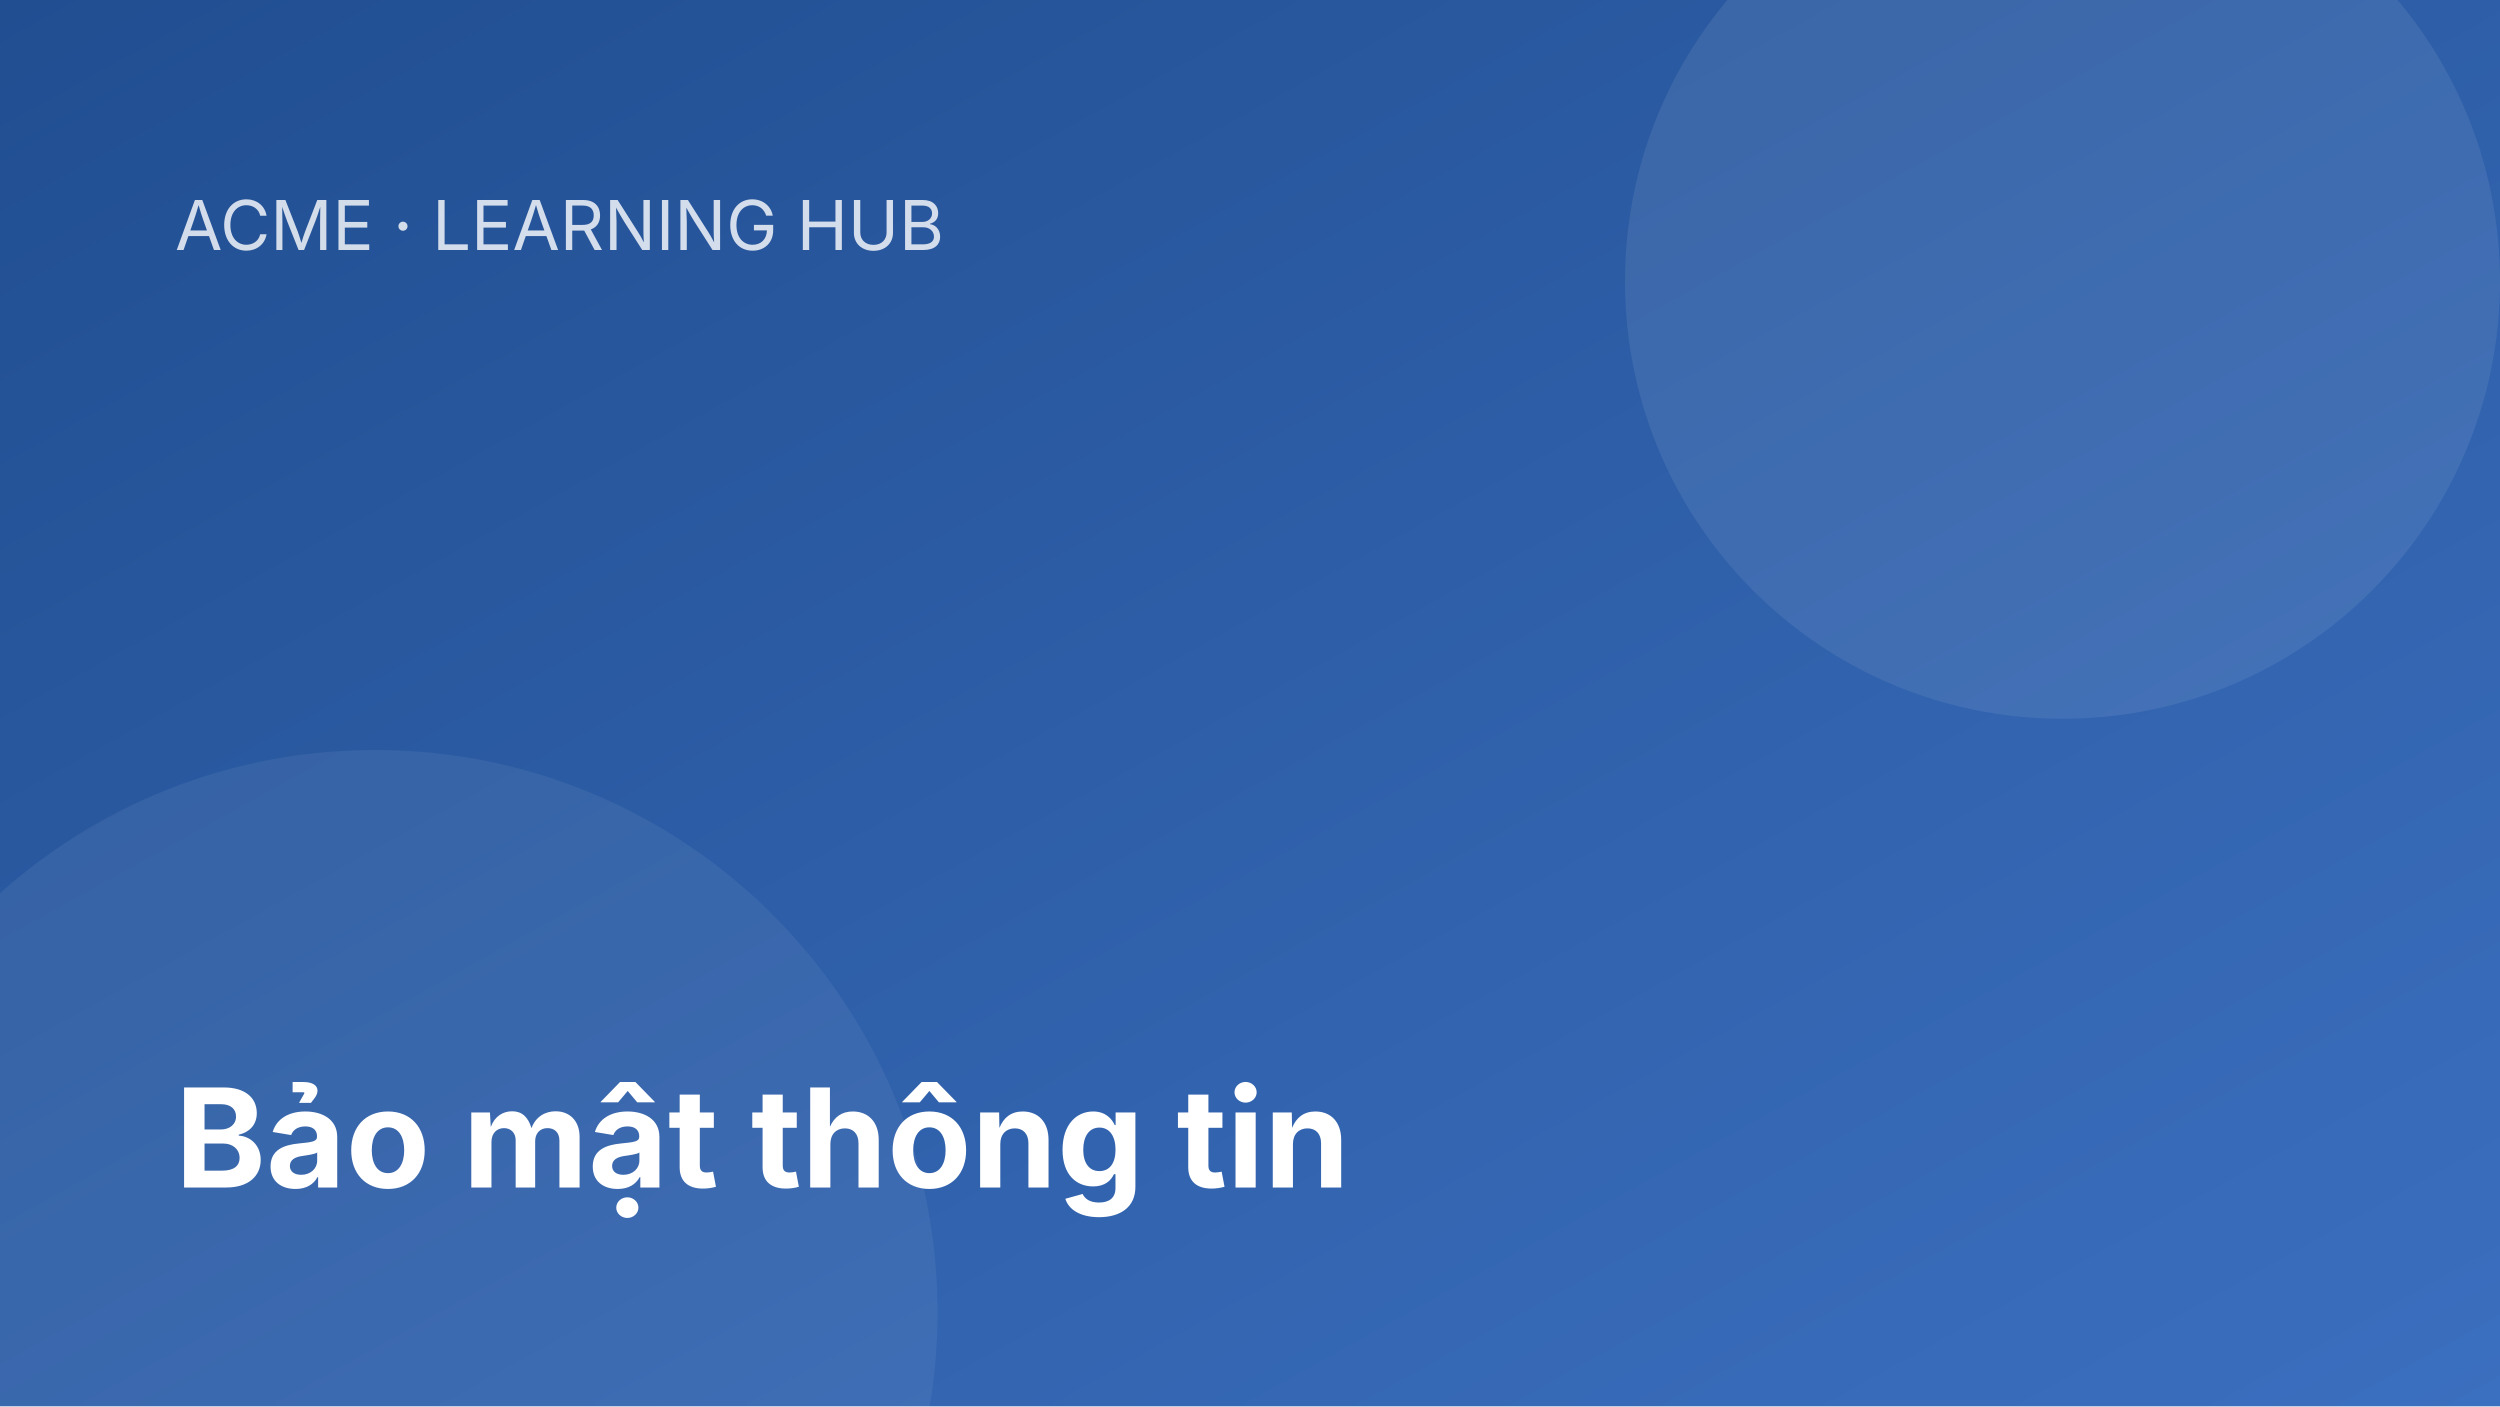
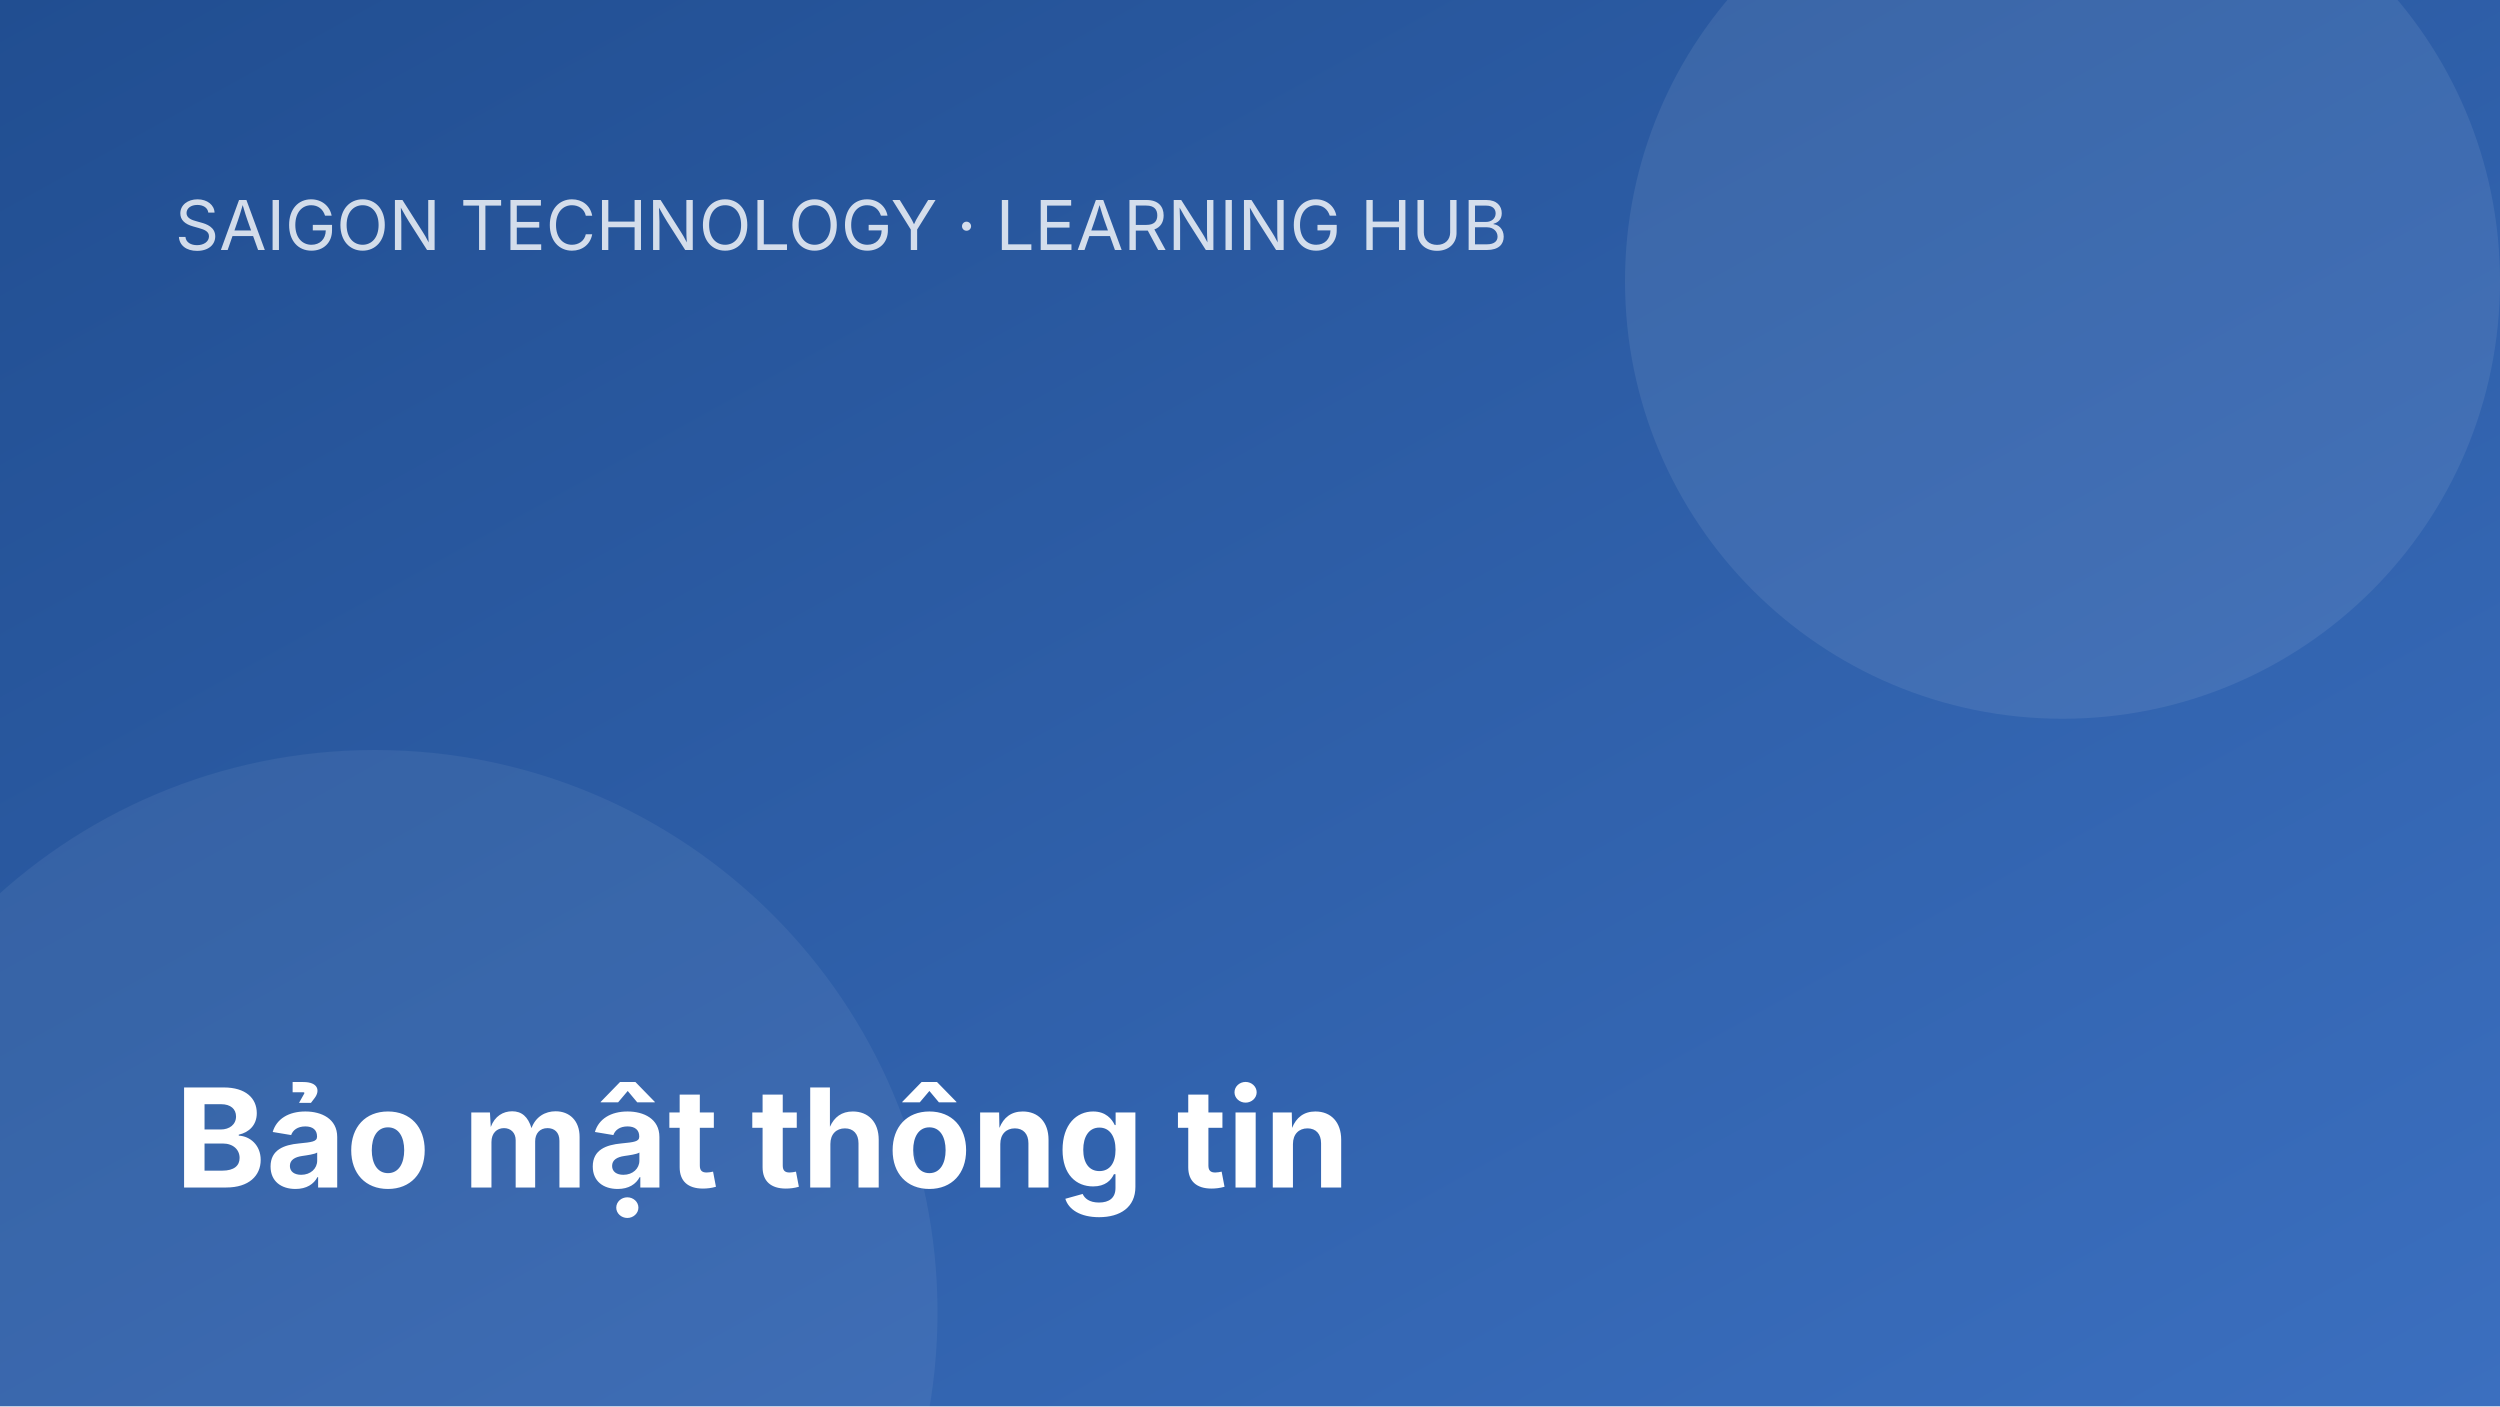
<svg xmlns="http://www.w3.org/2000/svg" width="800" height="450" viewBox="0 0 800 450">
  <defs>
    <linearGradient id="g" x1="0" y1="0" x2="1" y2="1">
      <stop offset="0" stop-color="#214E91" />
      <stop offset="1" stop-color="#3B6FBF" />
    </linearGradient>
  </defs>
  <rect width="800" height="450" fill="url(#g)" />
  <circle cx="660" cy="90" r="140" fill="#ffffff" fill-opacity="0.08" />
  <circle cx="120" cy="420" r="180" fill="#ffffff" fill-opacity="0.06" />
  <text x="56" y="380" font-family="Inter, Segoe UI, Arial" font-size="44" font-weight="700" fill="#ffffff">Bảo mật thông tin</text>
-   <text x="56" y="80" font-family="Inter, Segoe UI, Arial" font-size="22" fill="#ffffff" fill-opacity="0.8">ACME · LEARNING HUB</text>
+   <text x="56" y="80" font-family="Inter, Segoe UI, Arial" font-size="22" fill="#ffffff" fill-opacity="0.8">SAIGON TECHNOLOGY · LEARNING HUB</text>
</svg>
